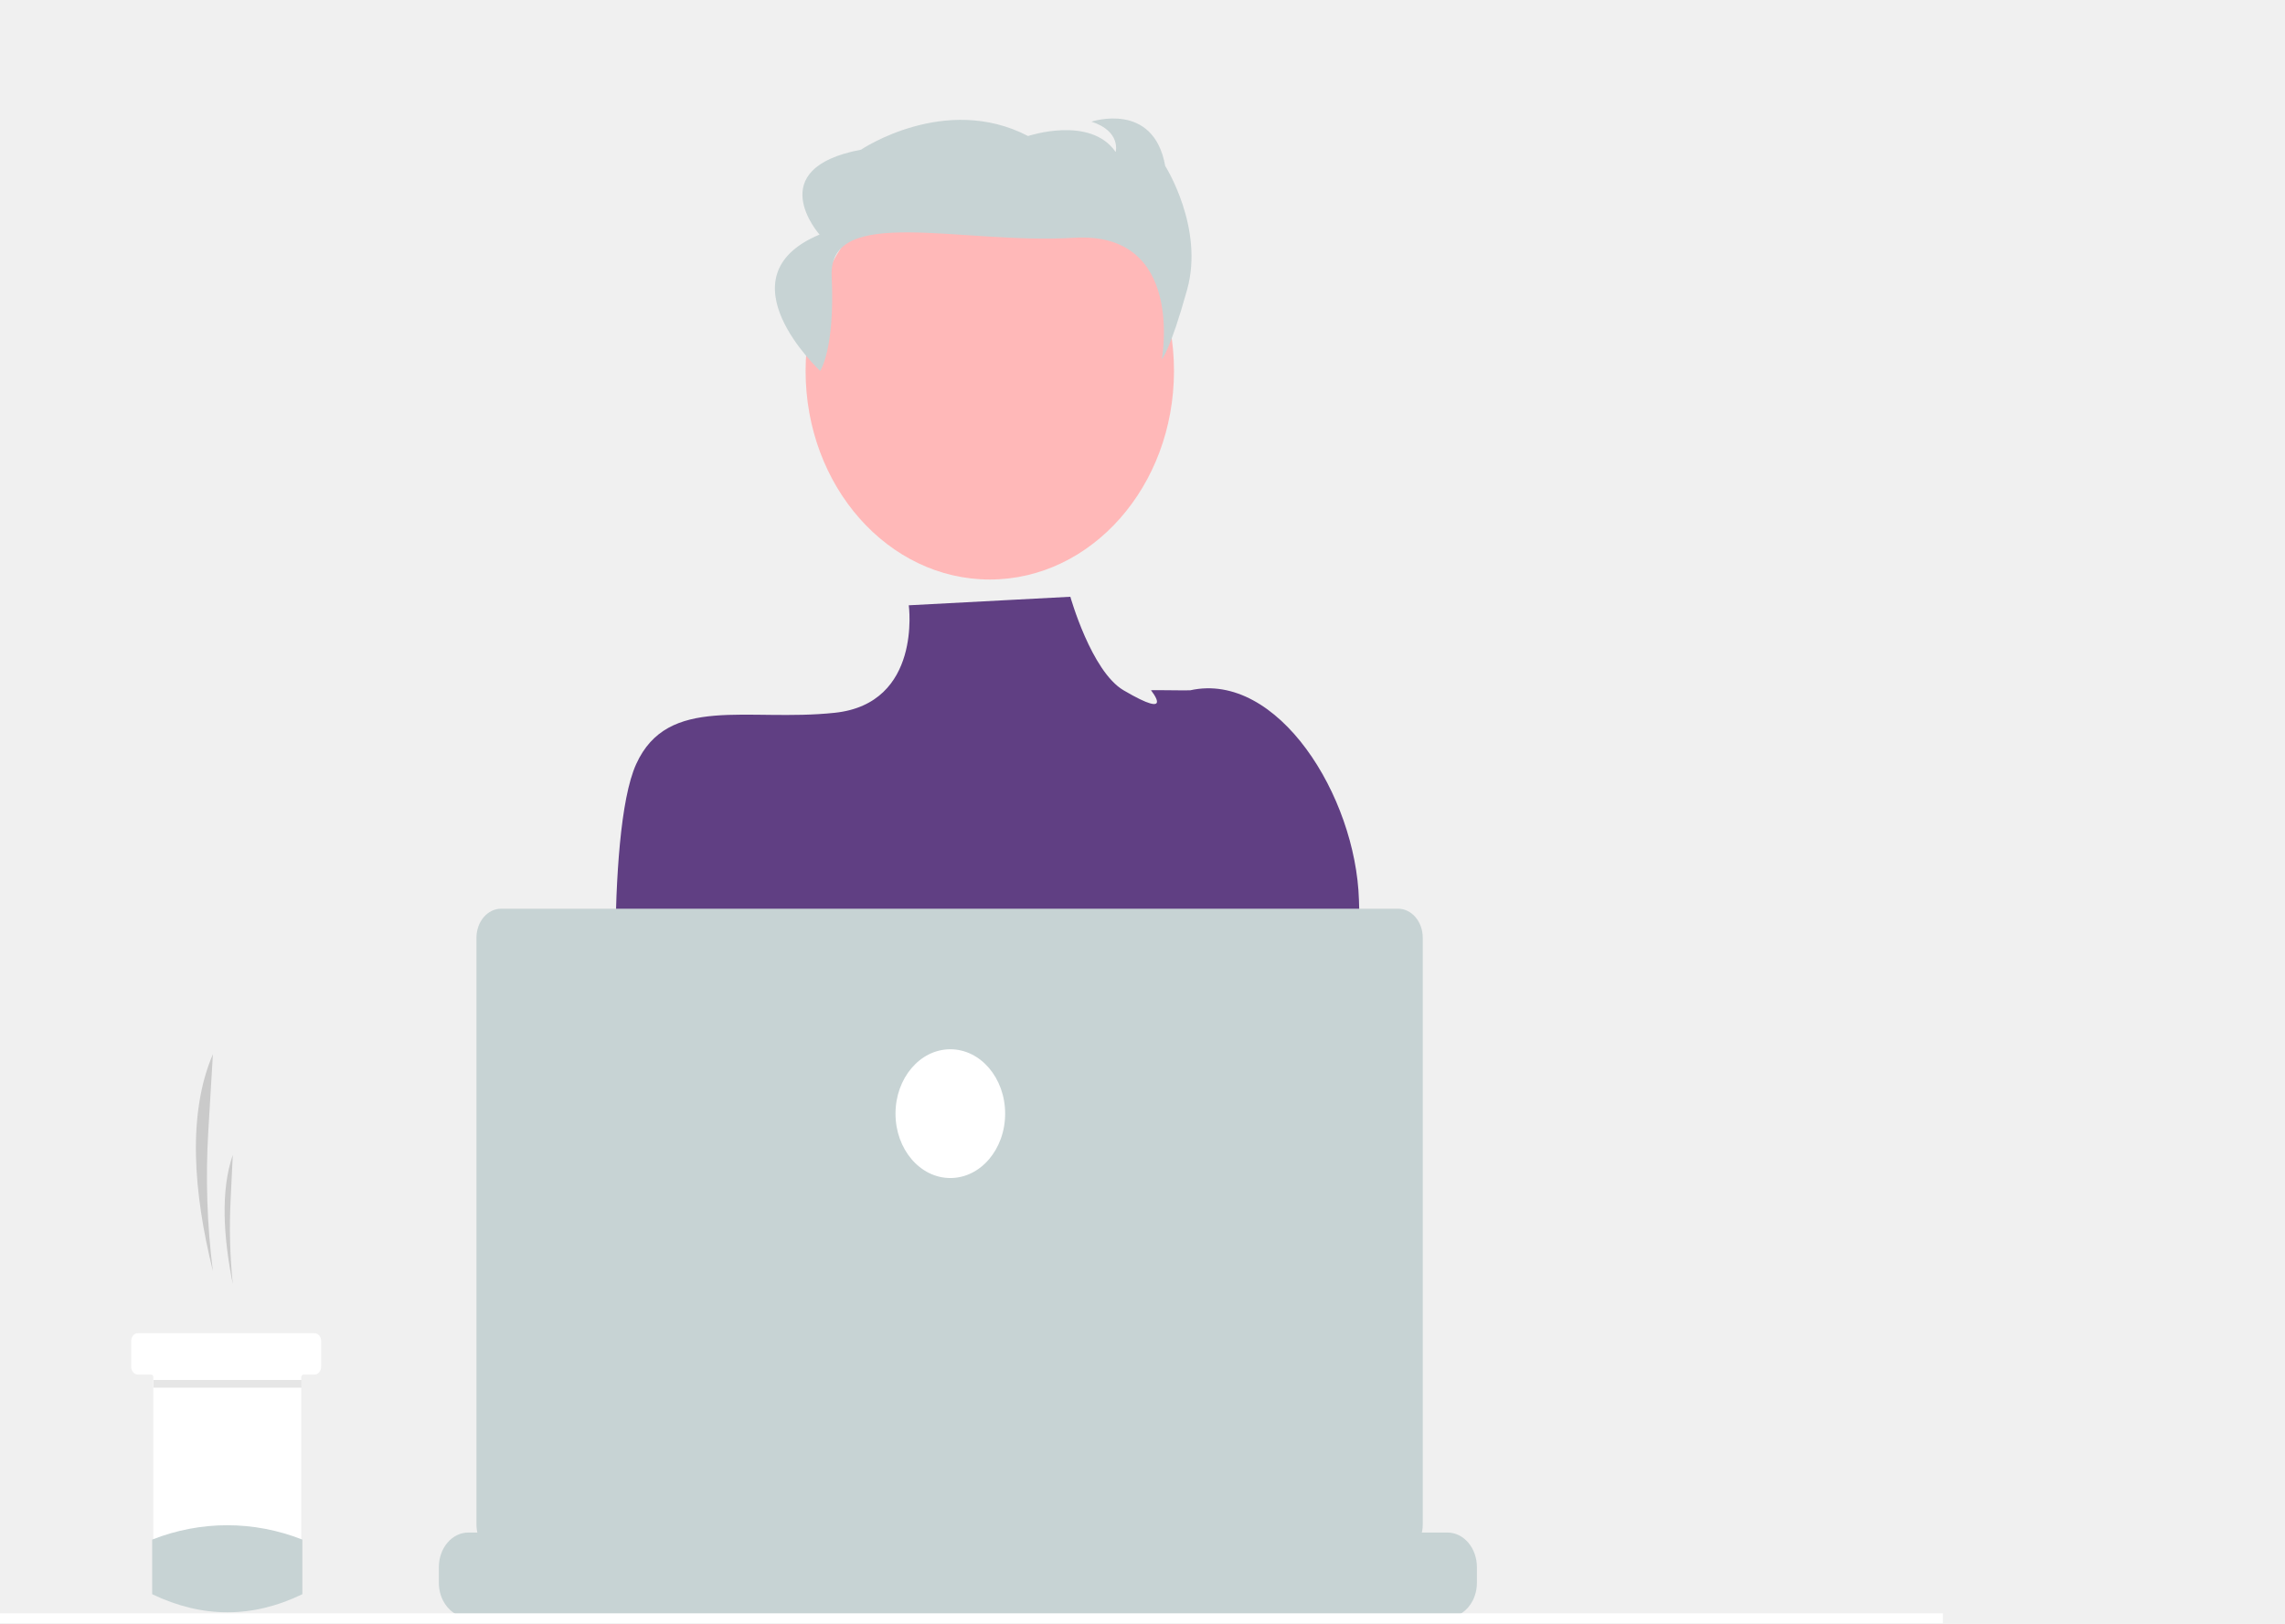
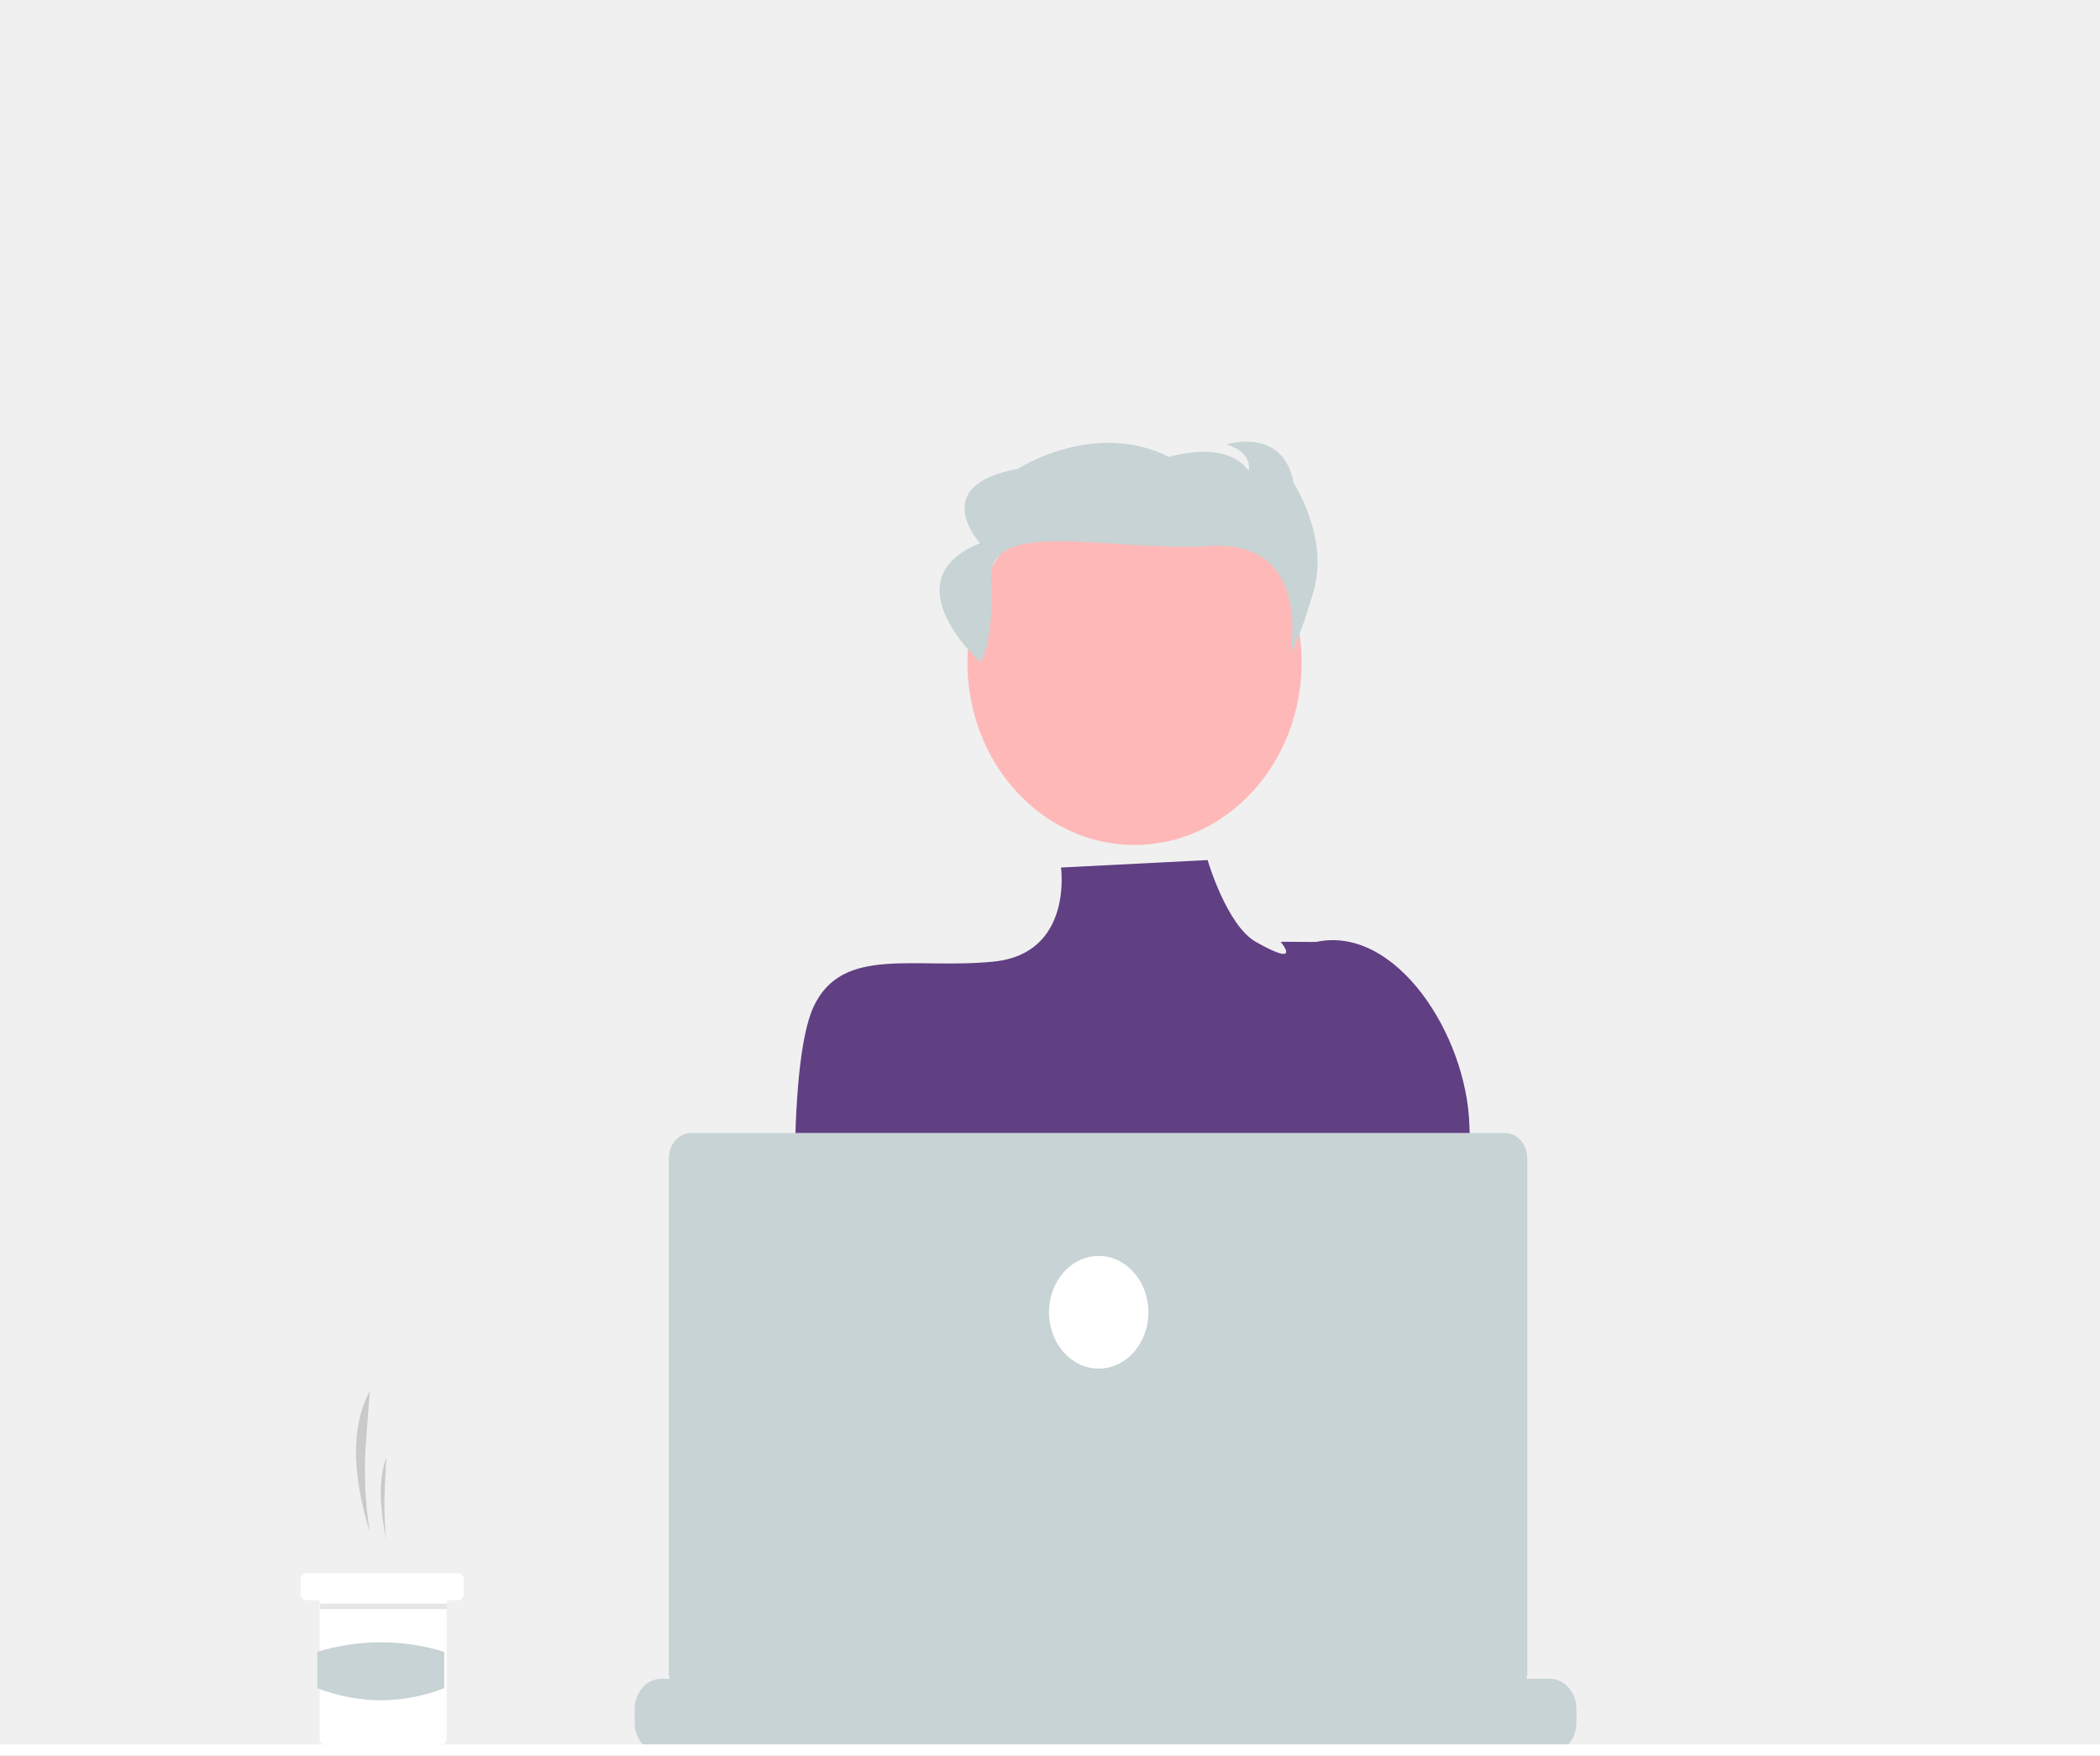
- <svg xmlns="http://www.w3.org/2000/svg" width="895" height="636" viewBox="0 0 895 636" fill="none">
-   <path d="M419.241 233.767L355.953 237.109C355.953 237.109 361.235 275.558 326.996 279.215C292.757 282.871 261.63 271.902 249.18 299.326C236.729 326.75 242.096 424.4 242.096 424.4C242.096 424.4 265.441 523.127 284.116 537.754C302.792 552.38 466.206 532.269 466.206 532.269L534.596 430.826L532.28 352.593C531.07 311.74 500.403 262.844 466.206 270.404C465.535 270.553 451.494 270.233 450.813 270.404C450.813 270.404 460.69 282.512 440.077 270.404C427.472 263 419.241 233.767 419.241 233.767Z" fill="#603F83" />
-   <path d="M319.134 492.961C323.431 492.961 326.915 488.868 326.915 483.819C326.915 478.771 323.431 474.678 319.134 474.678C314.836 474.678 311.352 478.771 311.352 483.819C311.352 488.868 314.836 492.961 319.134 492.961Z" fill="#6C63FF" />
-   <path d="M474.766 502.102C479.064 502.102 482.548 498.009 482.548 492.961C482.548 487.912 479.064 483.819 474.766 483.819C470.469 483.819 466.985 487.912 466.985 492.961C466.985 498.009 470.469 502.102 474.766 502.102Z" fill="#6C63FF" />
-   <path d="M578.484 613.886V620.011C578.487 621.692 578.222 623.358 577.702 624.924C577.472 625.622 577.193 626.297 576.869 626.942C575.846 628.961 574.393 630.632 572.654 631.792C570.915 632.952 568.949 633.562 566.949 633.561H183.425C181.425 633.562 179.459 632.952 177.72 631.792C175.981 630.632 174.528 628.961 173.505 626.942C173.181 626.297 172.902 625.622 172.672 624.924C172.152 623.358 171.887 621.692 171.89 620.011V613.886C171.89 612.108 172.187 610.346 172.767 608.702C173.346 607.058 174.195 605.565 175.265 604.307C176.336 603.048 177.607 602.05 179.006 601.369C180.405 600.688 181.904 600.337 183.418 600.336H205.532V597.481C205.532 597.407 205.544 597.334 205.568 597.265C205.592 597.197 205.627 597.134 205.672 597.082C205.716 597.029 205.769 596.988 205.827 596.959C205.886 596.931 205.948 596.916 206.011 596.916H217.547C217.674 596.916 217.797 596.975 217.887 597.081C217.977 597.186 218.028 597.33 218.028 597.479V600.336H225.234V597.481C225.234 597.407 225.246 597.334 225.27 597.265C225.294 597.197 225.329 597.134 225.374 597.082C225.419 597.03 225.471 596.988 225.53 596.959C225.588 596.931 225.65 596.916 225.713 596.916H237.249C237.377 596.916 237.499 596.975 237.589 597.081C237.679 597.186 237.73 597.33 237.73 597.479V600.336H244.945V597.481C244.945 597.407 244.957 597.334 244.981 597.265C245.005 597.197 245.04 597.134 245.085 597.082C245.129 597.03 245.182 596.988 245.24 596.959C245.299 596.931 245.361 596.916 245.424 596.916H256.96C257.088 596.916 257.21 596.975 257.3 597.081C257.39 597.186 257.441 597.33 257.441 597.479V600.336H264.647V597.481C264.647 597.407 264.659 597.334 264.683 597.265C264.707 597.197 264.743 597.134 264.787 597.082C264.832 597.03 264.885 596.988 264.943 596.959C265.001 596.931 265.063 596.916 265.126 596.916H276.663C276.79 596.916 276.912 596.975 277.002 597.081C277.093 597.186 277.143 597.33 277.144 597.479V600.336H284.349V597.481C284.349 597.407 284.362 597.334 284.386 597.265C284.41 597.197 284.445 597.135 284.489 597.082C284.534 597.03 284.587 596.988 284.645 596.959C284.703 596.931 284.766 596.916 284.829 596.916H296.365C296.492 596.916 296.614 596.975 296.705 597.081C296.795 597.186 296.846 597.33 296.846 597.479V600.336H304.06V597.481C304.06 597.407 304.072 597.334 304.096 597.265C304.121 597.197 304.156 597.135 304.2 597.082C304.245 597.03 304.298 596.988 304.356 596.959C304.414 596.931 304.477 596.916 304.54 596.916H316.076C316.203 596.916 316.325 596.975 316.415 597.081C316.506 597.186 316.556 597.33 316.557 597.479V600.337H323.763V597.481C323.762 597.407 323.775 597.334 323.799 597.265C323.823 597.197 323.858 597.135 323.903 597.082C323.947 597.03 324 596.988 324.058 596.959C324.116 596.931 324.179 596.916 324.242 596.916H414.596C414.659 596.916 414.721 596.931 414.78 596.959C414.838 596.987 414.891 597.028 414.936 597.081C414.98 597.133 415.016 597.195 415.04 597.264C415.064 597.332 415.077 597.405 415.077 597.479V600.337H422.291V597.481C422.291 597.407 422.303 597.334 422.328 597.265C422.352 597.197 422.387 597.135 422.431 597.082C422.476 597.03 422.529 596.988 422.587 596.959C422.645 596.931 422.708 596.916 422.771 596.916H434.307C434.434 596.918 434.556 596.978 434.646 597.083C434.735 597.189 434.786 597.332 434.788 597.481V600.337H441.994V597.481C441.994 597.407 442.006 597.334 442.03 597.265C442.054 597.197 442.089 597.135 442.134 597.082C442.178 597.03 442.231 596.988 442.289 596.959C442.347 596.931 442.41 596.916 442.473 596.916H454.009C454.072 596.916 454.135 596.931 454.193 596.959C454.251 596.987 454.304 597.029 454.349 597.081C454.393 597.133 454.429 597.195 454.453 597.264C454.477 597.332 454.49 597.405 454.49 597.479V600.337H461.696V597.481C461.696 597.407 461.708 597.334 461.732 597.265C461.756 597.197 461.791 597.135 461.836 597.082C461.88 597.03 461.933 596.988 461.992 596.96C462.05 596.931 462.112 596.916 462.175 596.916H473.711C473.774 596.916 473.837 596.931 473.895 596.959C473.953 596.987 474.006 597.029 474.051 597.081C474.096 597.133 474.131 597.195 474.155 597.264C474.18 597.332 474.192 597.405 474.192 597.479V600.337H481.407V597.481C481.407 597.407 481.419 597.334 481.443 597.265C481.467 597.197 481.502 597.135 481.547 597.082C481.591 597.03 481.644 596.988 481.702 596.96C481.761 596.931 481.823 596.916 481.886 596.916H493.422C493.549 596.918 493.669 596.979 493.758 597.084C493.846 597.19 493.895 597.333 493.895 597.481V600.337H501.109V597.481C501.109 597.407 501.121 597.334 501.145 597.265C501.169 597.197 501.205 597.135 501.249 597.082C501.294 597.03 501.347 596.988 501.405 596.96C501.463 596.931 501.525 596.916 501.588 596.916H513.125C513.188 596.916 513.25 596.931 513.308 596.959C513.367 596.987 513.42 597.029 513.464 597.081C513.509 597.133 513.544 597.195 513.569 597.264C513.593 597.332 513.605 597.405 513.605 597.479V600.337H520.811V597.481C520.811 597.407 520.824 597.334 520.848 597.265C520.872 597.197 520.907 597.135 520.951 597.082C520.996 597.03 521.049 596.988 521.107 596.96C521.165 596.931 521.228 596.916 521.291 596.916H532.827C532.89 596.916 532.952 596.931 533.011 596.959C533.069 596.987 533.122 597.029 533.167 597.081C533.211 597.133 533.247 597.195 533.271 597.264C533.295 597.332 533.308 597.405 533.308 597.479V600.337H566.949C570.008 600.336 572.941 601.762 575.104 604.302C577.267 606.841 578.483 610.287 578.484 613.879L578.484 613.886Z" fill="#C7D3D4" />
-   <path d="M547.601 355.967H196.289C195.02 355.967 193.762 356.26 192.589 356.831C191.416 357.402 190.35 358.239 189.452 359.294C188.554 360.348 187.842 361.601 187.356 362.979C186.87 364.357 186.62 365.834 186.62 367.326V597.275C186.62 600.288 187.638 603.177 189.452 605.307C191.265 607.438 193.725 608.634 196.289 608.634H547.601C550.166 608.634 552.625 607.438 554.439 605.307C556.252 603.177 557.271 600.288 557.271 597.275V367.326C557.271 364.313 556.252 361.424 554.439 359.294C552.625 357.163 550.166 355.967 547.601 355.967Z" fill="#C7D3D4" />
-   <path d="M372.227 461.471C384.085 461.471 393.698 450.178 393.698 436.247C393.698 422.317 384.085 411.024 372.227 411.024C360.368 411.024 350.755 422.317 350.755 436.247C350.755 450.178 360.368 461.471 372.227 461.471Z" fill="white" />
-   <path d="M387.686 227.012C427.531 227.012 459.831 190.423 459.831 145.287C459.831 100.152 427.531 63.563 387.686 63.563C347.842 63.563 315.542 100.152 315.542 145.287C315.542 190.423 347.842 227.012 387.686 227.012Z" fill="#FFB8B8" />
-   <path d="M321.247 145.288C321.247 145.288 327.111 136.755 325.748 108.252C324.384 79.749 376.774 95.87 420.551 93.151C464.328 90.432 455.061 140.738 455.061 140.738C455.061 140.738 458.22 137.747 464.981 113.468C471.743 89.189 456.39 64.995 456.39 64.995C451.869 39.482 427.5 47.659 427.5 47.659C439.236 51.444 436.982 59.537 436.982 59.537C427.048 45.108 402.68 53.285 402.68 53.285C370.179 36.388 337.24 58.639 337.24 58.639C297.978 66.021 321.004 91.889 321.004 91.889C281.519 108.42 321.247 145.288 321.247 145.288Z" fill="#C7D3D4" />
-   <path d="M83.396 497.956C81.097 479.83 80.489 461.465 81.584 443.185L83.396 412.932C73.411 436.177 75.668 466.772 83.396 497.956V497.956Z" fill="#CACACA" />
-   <path d="M91.183 503.017C90.075 492.2 89.784 481.291 90.311 470.415L91.183 452.407C86.378 466.244 87.464 484.455 91.183 503.017Z" fill="#CACACA" />
-   <path d="M125.791 525.287V535.409C125.788 536.213 125.513 536.983 125.027 537.552C124.541 538.12 123.883 538.442 123.196 538.446H118.87C118.757 538.445 118.644 538.471 118.539 538.522C118.434 538.572 118.338 538.647 118.258 538.741C118.177 538.835 118.114 538.947 118.07 539.07C118.027 539.193 118.005 539.325 118.005 539.458V622.457C118.002 623.262 117.727 624.031 117.241 624.6C116.755 625.169 116.097 625.49 115.41 625.494H62.637C61.949 625.493 61.289 625.173 60.803 624.604C60.316 624.035 60.042 623.263 60.042 622.457V539.458C60.041 539.19 59.95 538.933 59.788 538.743C59.626 538.553 59.406 538.447 59.177 538.446H53.986C53.298 538.445 52.638 538.125 52.151 537.556C51.665 536.986 51.391 536.214 51.391 535.409V525.287C51.39 524.888 51.457 524.493 51.587 524.124C51.718 523.756 51.909 523.421 52.15 523.139C52.391 522.857 52.677 522.633 52.992 522.481C53.307 522.328 53.645 522.25 53.986 522.251H123.196C123.884 522.253 124.543 522.574 125.029 523.143C125.515 523.712 125.789 524.483 125.791 525.287Z" fill="white" />
-   <path d="M118.083 540.571H60.12V543.608H118.083V540.571Z" fill="#E6E6E6" />
-   <path d="M118.429 624.495C99.033 633.886 79.426 633.99 59.601 624.495V603.102C78.686 595.603 99.343 595.603 118.429 603.102V624.495Z" fill="#C7D3D4" />
+ <svg xmlns="http://www.w3.org/2000/svg" width="761" height="636" viewBox="0 0 761 636" fill="none">
+   <g clip-path="url(#clip0)">
+     <path d="M437.609 311.599L384.489 314.303C384.489 314.303 388.923 345.414 360.185 348.373C331.447 351.331 305.322 342.455 294.872 364.645C284.421 386.836 288.926 465.849 288.926 465.849C288.926 465.849 308.52 545.734 324.195 557.569C339.87 569.404 477.028 553.131 477.028 553.131L534.43 471.048L532.486 407.747C531.47 374.69 505.731 335.126 477.028 341.244C476.464 341.364 464.679 341.105 464.108 341.244C464.108 341.244 472.398 351.04 455.097 341.244C444.517 335.253 437.609 311.599 437.609 311.599Z" fill="#603F83" />
+     <path d="M277.113 520.878C280.72 520.878 283.644 517.567 283.644 513.482C283.644 509.397 280.72 506.085 277.113 506.085C273.505 506.085 270.581 509.397 270.581 513.482C270.581 517.567 273.505 520.878 277.113 520.878Z" fill="#6C63FF" />
+     <path d="M407.739 528.275C411.346 528.275 414.271 524.963 414.271 520.878C414.271 516.793 411.346 513.482 407.739 513.482C404.132 513.482 401.208 516.793 401.208 520.878C401.208 524.963 404.132 528.275 407.739 528.275Z" fill="#6C63FF" />
+     <path d="M571.266 619.172V624.127C571.268 625.487 571.046 626.835 570.61 628.103C570.416 628.668 570.183 629.214 569.911 629.736C569.052 631.369 567.833 632.721 566.373 633.66C564.913 634.599 563.263 635.092 561.585 635.091H239.681C238.003 635.092 236.353 634.599 234.893 633.66C233.433 632.721 232.214 631.369 231.355 629.736C231.083 629.214 230.85 628.668 230.656 628.103C230.22 626.835 229.998 625.487 230 624.127V619.172C230 617.732 230.25 616.307 230.736 614.977C231.222 613.647 231.934 612.438 232.833 611.42C233.732 610.402 234.798 609.594 235.972 609.043C237.147 608.492 238.405 608.208 239.676 608.208H258.236V605.897C258.236 605.837 258.247 605.778 258.267 605.722C258.287 605.667 258.317 605.617 258.354 605.574C258.391 605.532 258.436 605.498 258.485 605.475C258.533 605.452 258.586 605.44 258.639 605.44H268.321C268.428 605.44 268.531 605.488 268.607 605.573C268.682 605.659 268.725 605.775 268.725 605.896V608.208H274.773V605.897C274.773 605.837 274.783 605.778 274.804 605.722C274.824 605.667 274.853 605.617 274.891 605.574C274.928 605.532 274.972 605.498 275.021 605.475C275.07 605.452 275.123 605.44 275.175 605.44H284.858C284.965 605.44 285.067 605.488 285.143 605.573C285.219 605.659 285.262 605.775 285.262 605.896V608.208H291.317V605.897C291.317 605.837 291.327 605.778 291.347 605.722C291.368 605.667 291.397 605.617 291.435 605.574C291.472 605.532 291.516 605.498 291.565 605.475C291.614 605.452 291.666 605.44 291.719 605.44H301.402C301.509 605.44 301.611 605.488 301.687 605.573C301.763 605.659 301.805 605.775 301.806 605.896V608.208H307.854V605.897C307.854 605.837 307.864 605.778 307.884 605.722C307.904 605.667 307.934 605.617 307.971 605.574C308.009 605.532 308.053 605.498 308.102 605.475C308.151 605.452 308.203 605.44 308.256 605.44H317.939C318.046 605.44 318.148 605.488 318.224 605.573C318.3 605.659 318.342 605.775 318.342 605.896V608.208H324.39V605.897C324.39 605.837 324.401 605.778 324.421 605.722C324.441 605.667 324.471 605.617 324.508 605.574C324.545 605.532 324.59 605.498 324.639 605.475C324.687 605.452 324.74 605.44 324.793 605.44H334.475C334.582 605.44 334.685 605.488 334.761 605.573C334.836 605.659 334.879 605.775 334.879 605.896V608.208H340.934V605.897C340.934 605.837 340.945 605.778 340.965 605.722C340.985 605.667 341.015 605.617 341.052 605.574C341.089 605.532 341.134 605.498 341.182 605.475C341.231 605.452 341.284 605.44 341.337 605.44H351.019C351.126 605.44 351.229 605.488 351.304 605.573C351.38 605.659 351.423 605.775 351.423 605.896V608.208H357.471V605.897C357.471 605.837 357.481 605.778 357.501 605.722C357.522 605.667 357.551 605.617 357.589 605.574C357.626 605.532 357.67 605.498 357.719 605.475C357.768 605.452 357.82 605.44 357.873 605.44H433.71C433.763 605.44 433.815 605.452 433.864 605.475C433.913 605.497 433.958 605.531 433.995 605.573C434.033 605.616 434.062 605.666 434.083 605.721C434.103 605.776 434.114 605.836 434.114 605.896V608.208H440.169V605.897C440.169 605.837 440.179 605.778 440.199 605.723C440.22 605.667 440.249 605.617 440.287 605.574C440.324 605.532 440.368 605.498 440.417 605.475C440.466 605.452 440.518 605.44 440.571 605.44H450.254C450.361 605.441 450.463 605.49 450.538 605.575C450.614 605.661 450.657 605.776 450.658 605.897V608.208H456.706V605.897C456.706 605.837 456.716 605.778 456.736 605.723C456.756 605.667 456.786 605.617 456.823 605.574C456.861 605.532 456.905 605.498 456.954 605.475C457.003 605.452 457.055 605.44 457.108 605.44H466.791C466.844 605.44 466.896 605.452 466.945 605.475C466.994 605.497 467.038 605.531 467.076 605.573C467.113 605.616 467.143 605.666 467.163 605.721C467.184 605.776 467.194 605.836 467.194 605.896V608.208H473.242V605.897C473.242 605.837 473.253 605.778 473.273 605.723C473.293 605.667 473.323 605.617 473.36 605.574C473.397 605.532 473.442 605.498 473.491 605.475C473.539 605.452 473.592 605.44 473.645 605.44H483.327C483.38 605.44 483.433 605.452 483.482 605.475C483.531 605.497 483.575 605.531 483.612 605.573C483.65 605.616 483.68 605.666 483.7 605.721C483.72 605.776 483.731 605.836 483.731 605.896V608.208H489.786V605.897C489.786 605.837 489.797 605.778 489.817 605.723C489.837 605.667 489.866 605.617 489.904 605.574C489.941 605.532 489.986 605.498 490.034 605.475C490.083 605.452 490.136 605.44 490.189 605.44H499.871C499.977 605.442 500.078 605.491 500.153 605.576C500.227 605.662 500.268 605.777 500.268 605.897V608.208H506.323V605.897C506.323 605.837 506.333 605.778 506.353 605.723C506.374 605.667 506.403 605.617 506.441 605.574C506.478 605.532 506.522 605.498 506.571 605.475C506.62 605.452 506.672 605.44 506.725 605.44H516.408C516.461 605.44 516.513 605.452 516.562 605.475C516.611 605.497 516.656 605.531 516.693 605.573C516.731 605.616 516.76 605.666 516.781 605.721C516.801 605.777 516.811 605.836 516.812 605.896V608.208H522.86V605.897C522.86 605.837 522.87 605.778 522.89 605.723C522.91 605.667 522.94 605.617 522.977 605.574C523.015 605.532 523.059 605.498 523.108 605.475C523.157 605.452 523.209 605.44 523.262 605.44H532.945C532.998 605.44 533.05 605.452 533.099 605.475C533.148 605.497 533.192 605.531 533.23 605.573C533.267 605.616 533.297 605.666 533.317 605.721C533.338 605.777 533.348 605.836 533.348 605.896V608.208H561.585C564.152 608.207 566.614 609.361 568.429 611.416C570.245 613.471 571.265 616.259 571.266 619.166L571.266 619.172Z" fill="#C7D3D4" />
+     <path d="M545.345 410.476H250.479C249.413 410.476 248.358 410.714 247.373 411.176C246.389 411.638 245.494 412.315 244.74 413.168C243.987 414.022 243.389 415.035 242.981 416.15C242.573 417.265 242.363 418.46 242.363 419.667V605.731C242.363 608.168 243.218 610.506 244.74 612.23C246.262 613.954 248.327 614.922 250.479 614.922H545.345C547.498 614.922 549.562 613.953 551.084 612.23C552.606 610.506 553.461 608.168 553.461 605.731V419.667C553.461 417.23 552.606 414.892 551.084 413.168C549.562 411.444 547.498 410.476 545.345 410.476Z" fill="#C7D3D4" />
+     <path d="M398.148 495.845C408.102 495.845 416.17 486.707 416.17 475.435C416.17 464.163 408.102 455.026 398.148 455.026C388.195 455.026 380.127 464.163 380.127 475.435C380.127 486.707 388.195 495.845 398.148 495.845Z" fill="white" />
+     <path d="M411.124 306.133C444.566 306.133 471.677 276.526 471.677 240.006C471.677 203.485 444.566 173.879 411.124 173.879C377.682 173.879 350.571 203.485 350.571 240.006C350.571 276.526 377.682 306.133 411.124 306.133Z" fill="#FFB8B8" />
+     <path d="M355.36 240.006C355.36 240.006 360.282 233.102 359.137 210.039C357.993 186.976 401.965 200.02 438.708 197.82C475.452 195.62 467.674 236.324 467.674 236.324C467.674 236.324 470.325 233.904 476 214.259C481.675 194.614 468.789 175.037 468.789 175.037C464.994 154.393 444.541 161.01 444.541 161.01C454.391 164.072 452.499 170.62 452.499 170.62C444.161 158.945 423.708 165.561 423.708 165.561C396.43 151.89 368.783 169.894 368.783 169.894C335.829 175.867 355.155 196.798 355.155 196.798C322.015 210.174 355.36 240.006 355.36 240.006Z" fill="#C7D3D4" />
+   </g>
+   <path d="M134 555C132.276 544.127 131.82 533.112 132.641 522.147L134 504C126.514 517.943 128.206 536.295 134 555V555Z" fill="#CACACA" />
+   <path d="M140 558C139.31 551.588 139.128 545.122 139.457 538.675L140 528C137.006 536.202 137.682 546.997 140 558Z" fill="#CACACA" />
+   <path d="M168 571.824V577.902C167.997 578.385 167.779 578.847 167.394 579.189C167.009 579.53 166.487 579.723 165.942 579.725H162.512C162.421 579.725 162.332 579.741 162.249 579.771C162.165 579.802 162.09 579.846 162.026 579.903C161.962 579.959 161.912 580.027 161.877 580.1C161.843 580.174 161.825 580.253 161.826 580.333V630.176C161.823 630.659 161.605 631.122 161.22 631.463C160.834 631.805 160.312 631.998 159.767 632H117.919C117.373 632 116.85 631.807 116.464 631.465C116.078 631.124 115.861 630.66 115.86 630.176V580.333C115.86 580.172 115.787 580.018 115.659 579.904C115.53 579.79 115.356 579.726 115.174 579.725H111.058C110.512 579.725 109.989 579.533 109.603 579.191C109.217 578.849 109 578.385 109 577.902V571.824C109 571.584 109.053 571.347 109.156 571.125C109.259 570.904 109.411 570.703 109.602 570.533C109.793 570.364 110.02 570.23 110.27 570.138C110.52 570.047 110.788 570 111.058 570H165.942C166.487 570.001 167.01 570.194 167.395 570.536C167.781 570.877 167.998 571.34 168 571.824Z" fill="white" />
+   <path d="M162 581H116V583H162V581Z" fill="#E6E6E6" />
+   <path d="M161 611.639C145.834 617.422 130.502 617.486 115 611.639V598.464C129.924 593.845 146.076 593.845 161 598.464V611.639Z" fill="#C7D3D4" />
  <path d="M761 631.987H0V635.866H761V631.987Z" fill="white" />
+   <defs>
+     <clipPath id="clip0">
+       <rect width="700" height="513" fill="white" transform="translate(60 122)" />
+     </clipPath>
+   </defs>
</svg>
